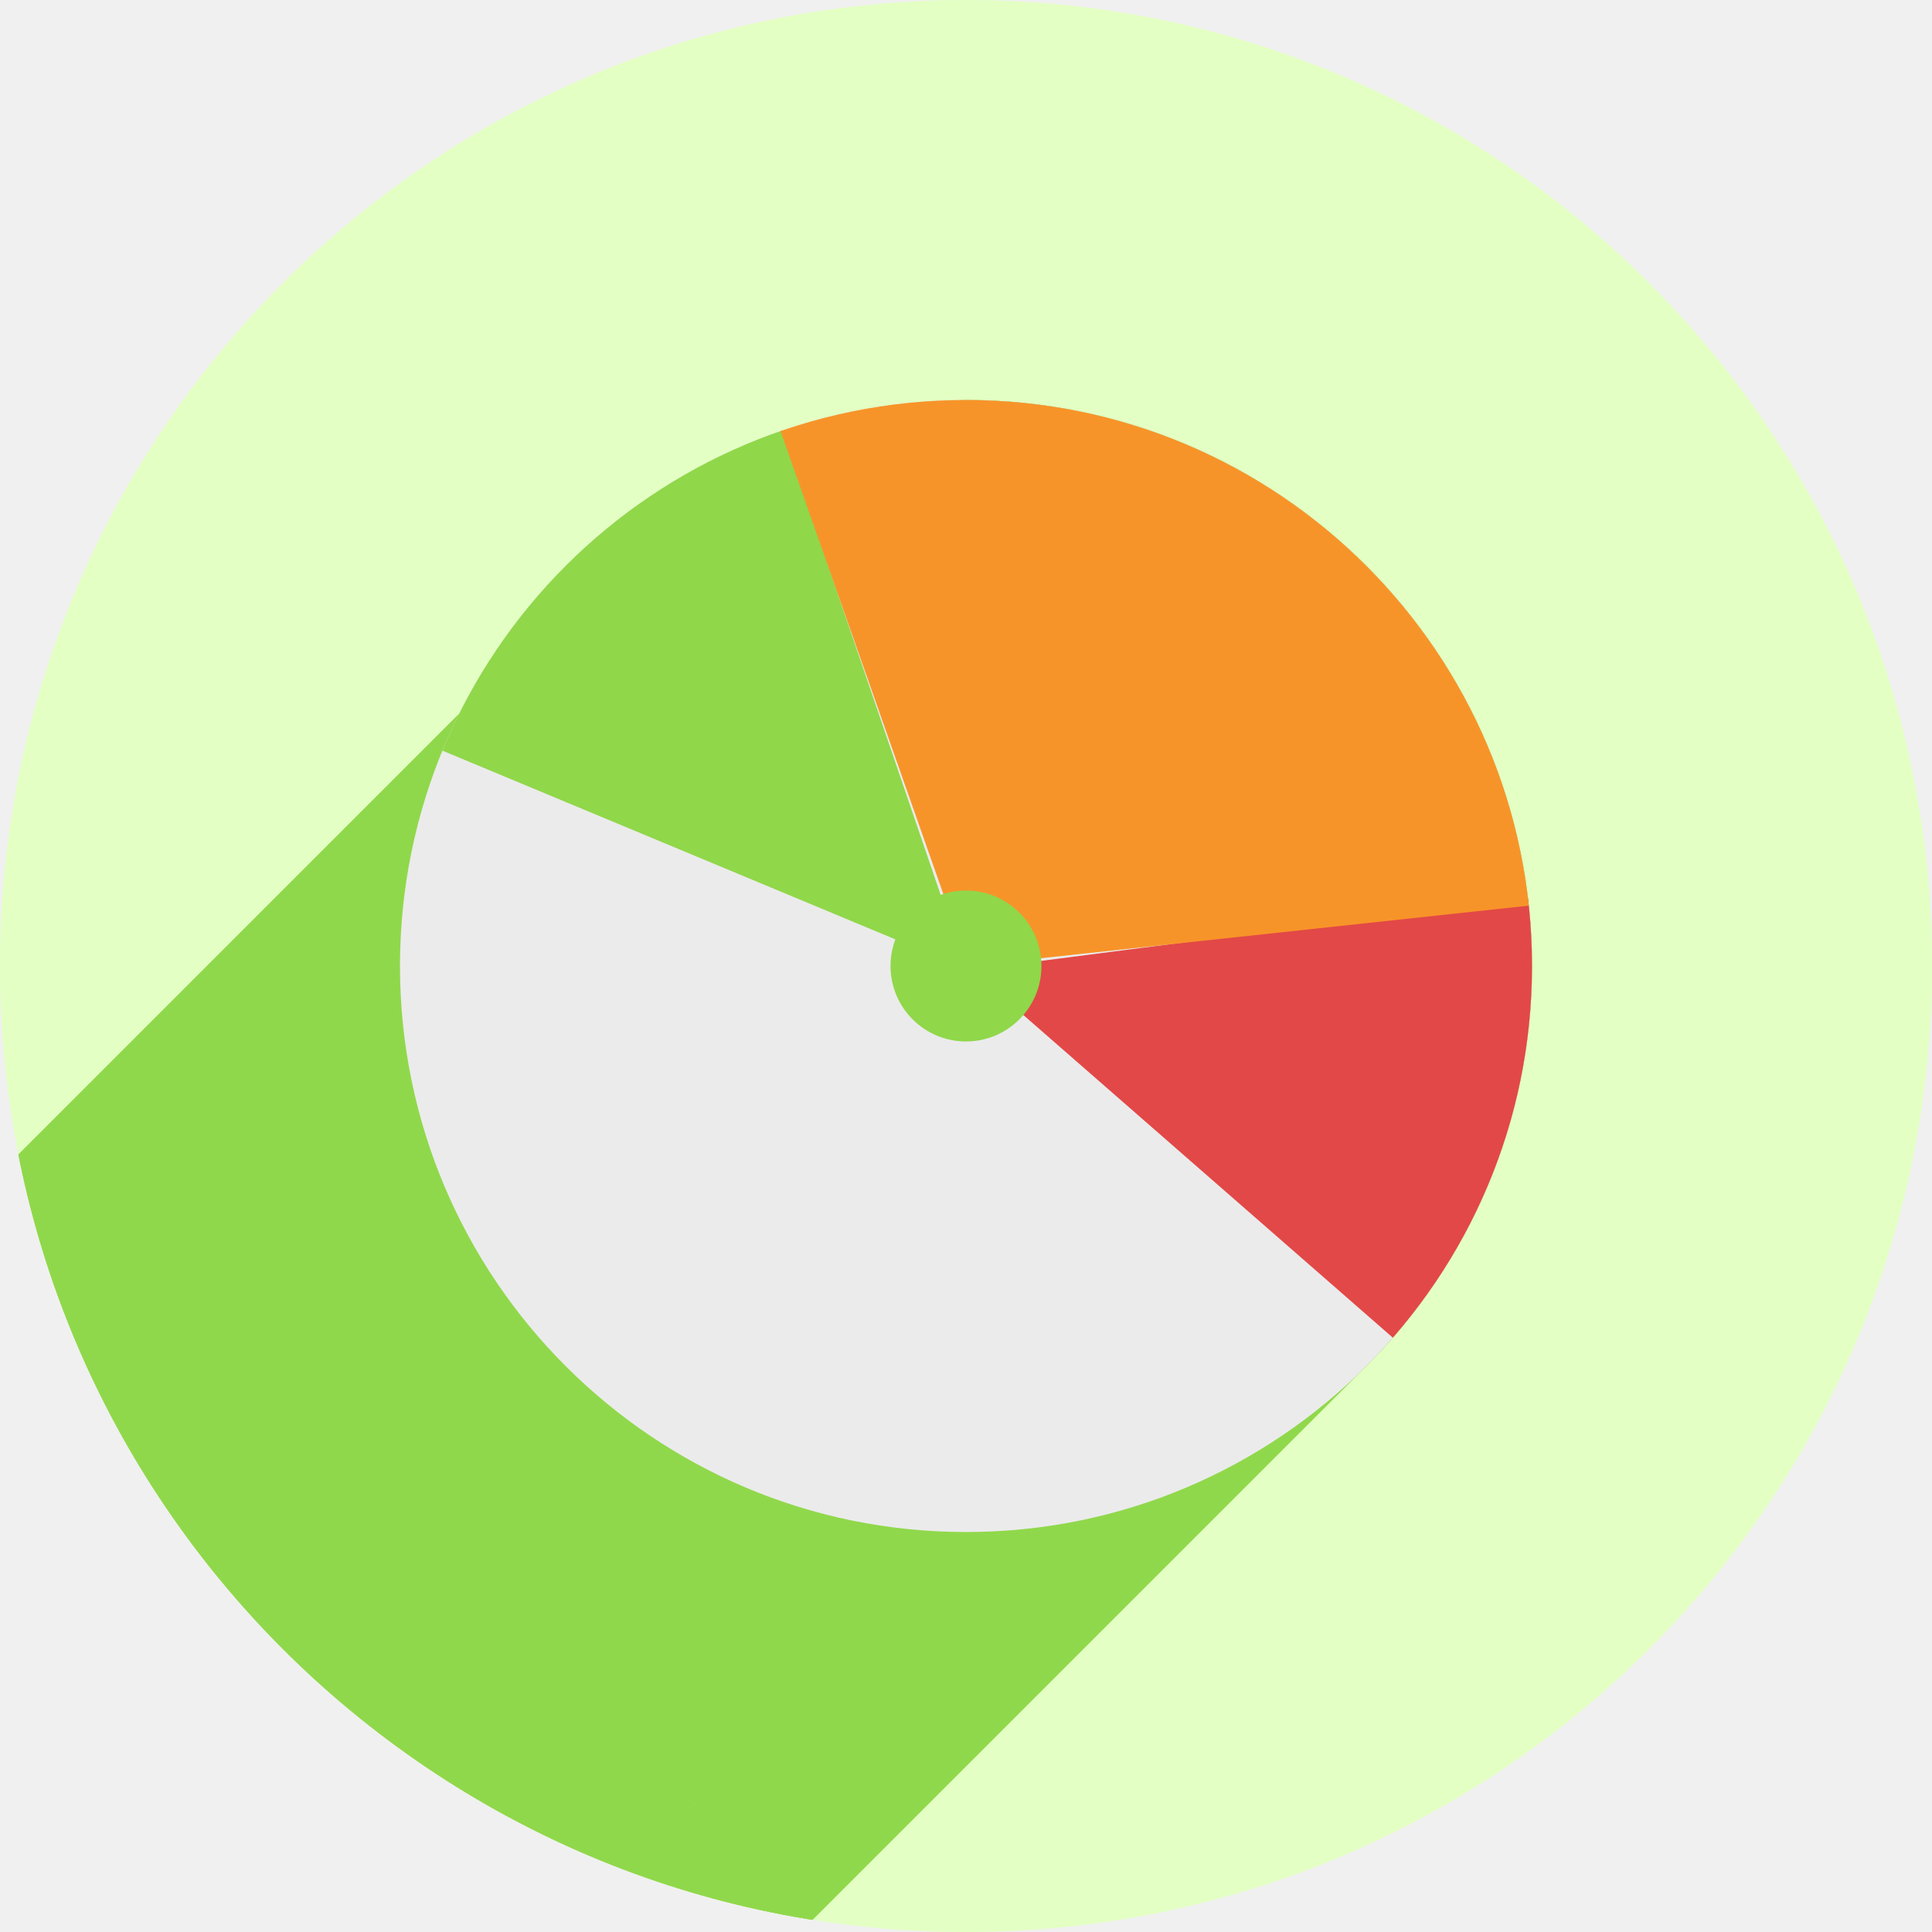
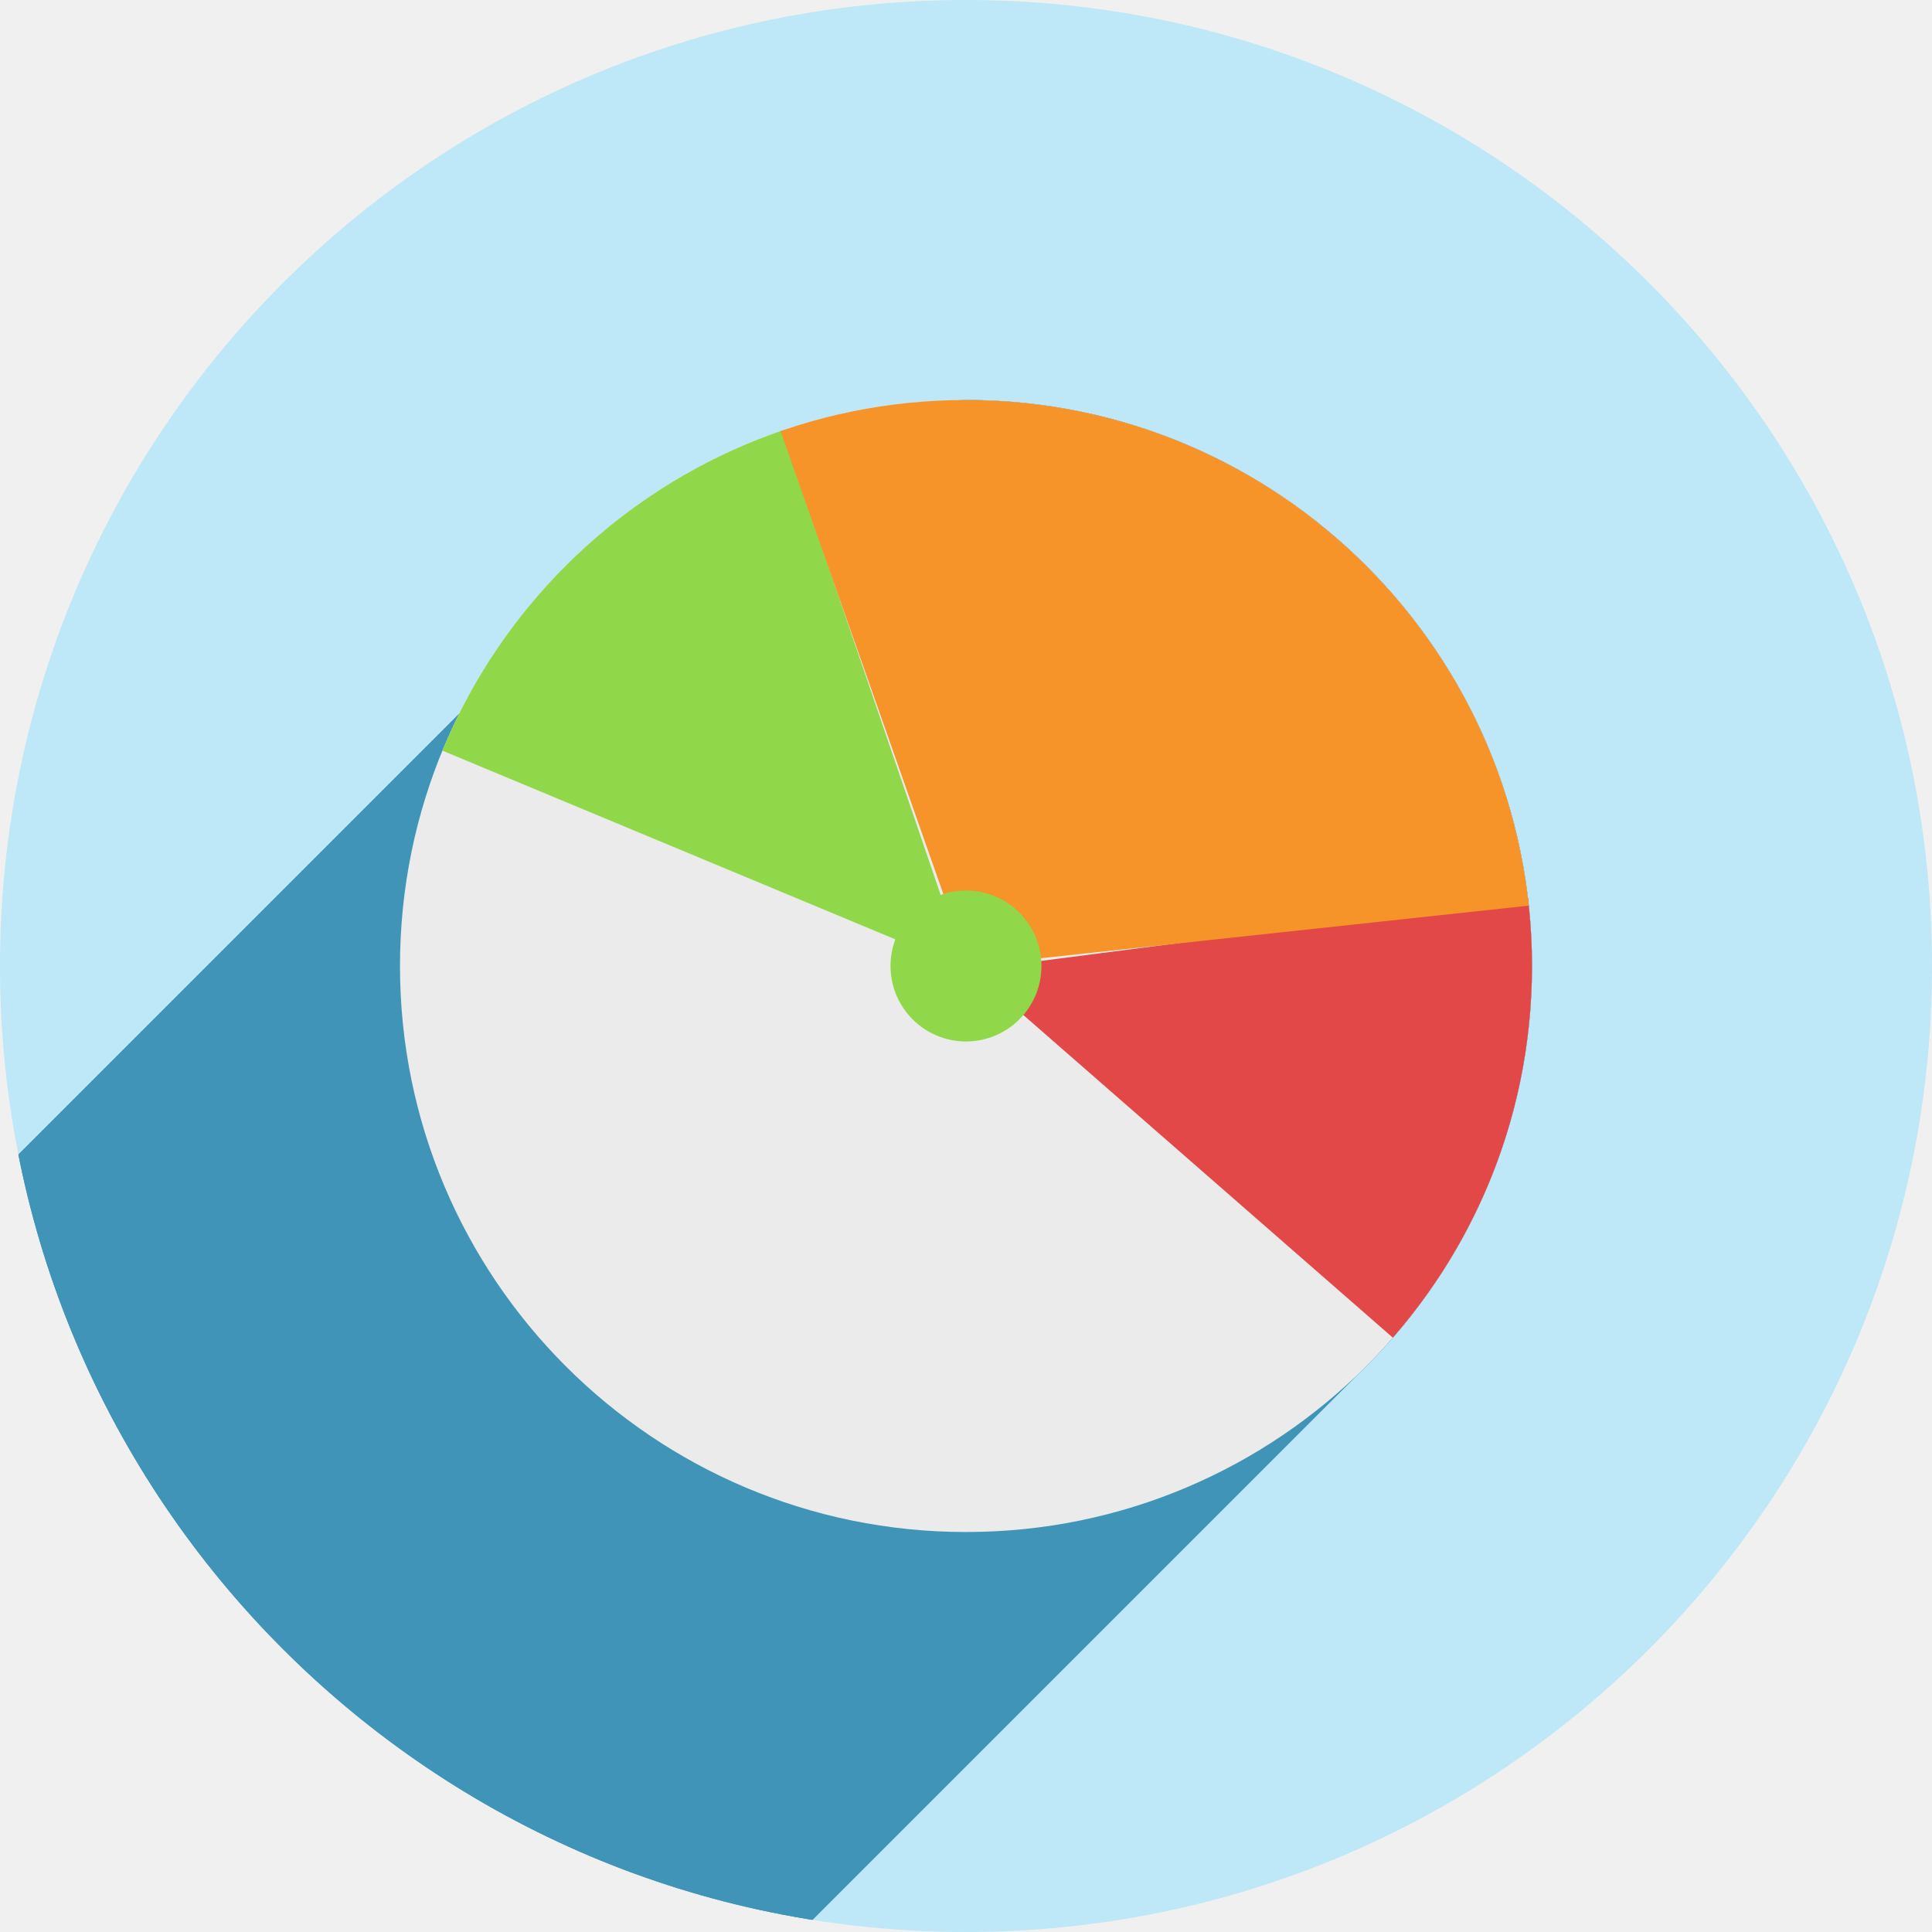
<svg xmlns="http://www.w3.org/2000/svg" xmlns:xlink="http://www.w3.org/1999/xlink" version="1.1" id="svg2" viewBox="0 0 256 256" height="256" width="256">
  <defs id="defs4">
    <clipPath id="clipPath5002" clipPathUnits="userSpaceOnUse">
      <g id="g5004">
        <path style="fill:#0f9d58;fill-opacity:1;stroke:none;stroke-width:4.858;stroke-linejoin:round;stroke-miterlimit:4;stroke-dasharray:none;stroke-opacity:1" d="M 88.118,249.435 C 46.103,235.291 14.771,201.687 4.134,159.361 1.338,148.236 0.923,144.163 0.926,127.889 0.928,117.472 1.134,112.014 1.658,108.541 4.465,89.913 12.177,70.638 23.043,55.086 c 3.959,-5.666 8.345,-10.931 9.102,-10.926 0.328,0.002 10.489,18.31 22.579,40.683 12.09,22.373 22.375,41.335 22.854,42.136 0.479,0.802 0.925,2.441 0.99,3.643 0.343,6.316 2.524,14.21 5.642,20.423 2.954,5.887 5.065,8.733 10.435,14.067 6.714,6.67 12.889,10.286 21.732,12.729 3.166,0.874 5.105,1.05 11.575,1.05 8.826,0 12.602,-0.762 19.264,-3.887 2.046,-0.96 3.937,-1.665 4.202,-1.568 0.265,0.097 -11.056,17.665 -25.157,39.038 l -25.639,38.861 -3.094,0.112 c -2.555,0.093 -4.195,-0.258 -9.409,-2.014 z" id="path5006" transform="translate(0,796.3622)" />
        <path style="fill:#f4b400;fill-opacity:1;stroke:none;stroke-width:4.858;stroke-linejoin:round;stroke-miterlimit:4;stroke-dasharray:none;stroke-opacity:1" d="m 112.36,1051.517 c -10.001,-1.45 -12.156,-1.82 -12.532,-2.156 -0.249,-0.222 1.738,-3.748 4.55,-8.072 7.166,-11.021 49.772,-74.648 50.259,-75.055 3.575,-2.992 8.635,-8.041 10.575,-10.554 3.362,-4.353 7.558,-12.914 9.065,-18.494 6.193,-22.925 -2.593,-47.152 -21.7,-59.837 l -2.961,-1.966 17.025,0.296 c 9.364,0.163 31.17,0.434 48.459,0.603 l 31.435,0.307 1.546,4.189 c 2.246,6.086 4.678,15.095 5.935,21.982 1.525,8.36 1.925,28.859 0.739,37.828 -3.08,23.278 -12.813,45.72 -27.802,64.106 -20.476,25.117 -51.46,42.197 -84.146,46.389 -5.312,0.681 -26.646,0.986 -30.446,0.436 z" id="path5008" />
        <path style="fill:#db4437;fill-opacity:1;stroke:none;stroke-width:10;stroke-linejoin:round;stroke-miterlimit:4;stroke-dasharray:none;stroke-opacity:1" d="M 67.99,108.873 C 41.284,59.576 33.29,45.149 32.234,44.345 31.651,43.901 32.811,42.55 38.696,36.815 53.436,22.45 68.809,13.041 87.839,6.736 101.687,2.148 112.582,0.437 127.951,0.437 c 21.31,0 37.805,3.81 56.835,13.126 25.294,12.383 46.194,33.579 58.52,59.346 1.611,3.369 2.93,6.372 2.93,6.675 0,0.56 -10.549,0.495 -71.165,-0.437 l -24.288,-0.374 -3.931,-1.764 c -6.757,-3.033 -10.646,-3.84 -18.658,-3.868 -5.03,-0.018 -7.979,0.208 -10.316,0.788 -14.508,3.604 -26.283,12.948 -33.292,26.419 -3.585,6.891 -5.247,13.082 -6.332,23.583 l -0.337,3.267 -9.927,-18.326 z" id="path5010" transform="translate(0,796.3622)" />
      </g>
    </clipPath>
    <radialGradient gradientUnits="userSpaceOnUse" gradientTransform="matrix(0.7100982,0,0,-0.6966773,-12.93118,1000.262)" r="322.22" cy="216.92" cx="278.96" id="SVGID21">
      <stop id="stop131" stop-color="#ffffff" offset="0.119" />
      <stop id="stop133" stop-color="#fffffa" offset="0.122" />
      <stop id="stop135" stop-color="#ffe560" offset="0.25" />
      <stop id="stop137" stop-color="#ffdf56" offset="0.287" />
      <stop id="stop139" stop-color="#f8d03b" offset="0.347" />
      <stop id="stop141" stop-color="#f0be1b" offset="0.406" />
      <stop id="stop143" stop-color="#eb9d23" offset="0.473" />
      <stop id="stop145" stop-color="#e57c27" offset="0.548" />
      <stop id="stop147" stop-color="#dd5626" offset="0.765" />
      <stop id="stop149" stop-color="#c33a28" offset="0.903" />
      <stop id="stop151" stop-color="#b02228" offset="1" />
    </radialGradient>
    <clipPath id="clipPath6128" clipPathUnits="userSpaceOnUse">
      <circle style="opacity:1;fill:#4285f4;fill-opacity:1;stroke:none;stroke-width:20.52;stroke-linecap:round;stroke-linejoin:round;stroke-miterlimit:4;stroke-dasharray:none;stroke-opacity:1" id="circle6130" cx="128" cy="925.362" r="128" />
    </clipPath>
    <clipPath clipPathUnits="userSpaceOnUse" id="clipPath6618">
      <circle style="opacity:1;fill:#4285f4;fill-opacity:1;stroke:none;stroke-width:20.52;stroke-linecap:round;stroke-linejoin:round;stroke-miterlimit:4;stroke-dasharray:none;stroke-opacity:1" id="circle6620" cx="128" cy="925.362" r="128" />
    </clipPath>
    <clipPath id="clipPath6303" clipPathUnits="userSpaceOnUse">
      <circle style="opacity:1;fill:#7f76d5;fill-opacity:1;stroke:none;stroke-width:20.52;stroke-linecap:round;stroke-linejoin:round;stroke-miterlimit:4;stroke-dasharray:none;stroke-opacity:1" id="circle6305" cx="129.646" cy="917.891" r="103.422" />
    </clipPath>
    <linearGradient gradientTransform="matrix(0.9988776,1.7001398e-4,-1.7001398e-4,0.9988776,74.90256,898.5766)" gradientUnits="userSpaceOnUse" xlink:href="#linearGradient9111" id="linearGradient3964" y2="72.578" x2="30.155" y1="104.15" x1="70.08" />
    <linearGradient id="linearGradient9111">
      <stop offset="0" style="stop-color:#729fcf;stop-opacity:1" id="stop9113" />
      <stop offset="1" style="stop-color:#ffffff;stop-opacity:1" id="stop9115" />
    </linearGradient>
    <radialGradient spreadMethod="pad" gradientTransform="matrix(0.7838606,-0.3544571,0.145921,0.3226953,83.18008,971.7696)" gradientUnits="userSpaceOnUse" xlink:href="#linearGradient9111" id="radialGradient3966" fy="65.426" fx="78.837" r="36.617" cy="65.426" cx="78.837" />
    <linearGradient gradientUnits="userSpaceOnUse" xlink:href="#linearGradient9111" id="linearGradient3968" y2="162.244" x2="185.184" y1="178.868" x1="185.184" />
    <radialGradient gradientTransform="matrix(1.765929,0,0,3.004776,-141.8381,-325.2632)" gradientUnits="userSpaceOnUse" xlink:href="#linearGradient9111" id="radialGradient3970" fy="162.244" fx="185.184" r="8.312" cy="162.244" cx="185.184" />
    <radialGradient gradientTransform="matrix(1.765929,0,0,3.004776,-141.8381,-325.2632)" gradientUnits="userSpaceOnUse" xlink:href="#linearGradient9111" id="radialGradient3974" fy="162.244" fx="185.184" r="8.312" cy="162.244" cx="185.184" />
    <radialGradient gradientTransform="matrix(5.220978,-0.4611487,0.563626,6.381194,-164.3163,460.8979)" gradientUnits="userSpaceOnUse" xlink:href="#linearGradient2762" id="radialGradient3976" fy="72.532" fx="46.133" r="0.288" cy="72.532" cx="46.133" />
    <linearGradient id="linearGradient2762">
      <stop offset="0" style="stop-color:#000000;stop-opacity:0.706" id="stop2764" />
      <stop offset="0.4" style="stop-color:#000000;stop-opacity:0.353" id="stop4540" />
      <stop offset="1" style="stop-color:#000000;stop-opacity:0" id="stop2766" />
    </linearGradient>
    <radialGradient gradientTransform="matrix(5.171659,0.8515805,-1.04082,6.320915,-39.20578,405.0316)" gradientUnits="userSpaceOnUse" xlink:href="#linearGradient2762" id="radialGradient3978" fy="72.532" fx="46.133" r="0.288" cy="72.532" cx="46.133" />
    <radialGradient gradientTransform="matrix(4.976476,0.2465705,-0.8979411,18.12302,-49.76491,-422.1482)" gradientUnits="userSpaceOnUse" xlink:href="#linearGradient12684" id="radialGradient3980" fy="72.108" fx="47.305" r="0.5" cy="72.108" cx="47.305" />
    <linearGradient id="linearGradient12684">
      <stop offset="0" style="stop-color:#ffffff;stop-opacity:1" id="stop12686" />
      <stop offset="0.35" style="stop-color:#ffffff;stop-opacity:0.845" id="stop12692" />
      <stop offset="1" style="stop-color:#ffffff;stop-opacity:0" id="stop12688" />
    </linearGradient>
    <radialGradient gradientTransform="matrix(3.292897,-0.3347118,0.1677653,1.650469,-101.9924,818.3146)" gradientUnits="userSpaceOnUse" xlink:href="#linearGradient9111" id="radialGradient3982" fy="141.292" fx="67.905" r="21.289" cy="141.292" cx="67.905" />
    <linearGradient gradientTransform="matrix(0.9988776,1.7001398e-4,-1.7001398e-4,0.9988776,74.90256,898.5766)" gradientUnits="userSpaceOnUse" xlink:href="#linearGradient9111" id="linearGradient3984" y2="62.983" x2="82.408" y1="104.455" x1="32.878" />
    <clipPath clipPathUnits="userSpaceOnUse" id="clipPath8646">
      <circle style="opacity:1;fill:#7f76d5;fill-opacity:1;stroke:none;stroke-width:20.52;stroke-linecap:round;stroke-linejoin:round;stroke-miterlimit:4;stroke-dasharray:none;stroke-opacity:1" id="circle8648" cx="130.477" cy="919.253" r="115.937" />
    </clipPath>
    <clipPath id="clipPath4448" clipPathUnits="userSpaceOnUse">
      <circle style="opacity:1;fill:#8dc458;fill-opacity:1;stroke:none;stroke-width:20.52;stroke-linecap:round;stroke-linejoin:round;stroke-miterlimit:4;stroke-dasharray:none;stroke-opacity:1" id="circle4450" cx="128" cy="128" r="128" />
    </clipPath>
    <clipPath id="clipPath4227" clipPathUnits="userSpaceOnUse">
      <circle style="fill:#ffffff;fill-opacity:1;stroke:none" id="circle4229" cx="98.752" cy="924.362" r="50" />
    </clipPath>
    <clipPath id="clipPath4233" clipPathUnits="userSpaceOnUse">
      <circle style="fill:#ffffff;fill-opacity:1;stroke:none" id="circle4235" cx="98.752" cy="924.362" r="50" />
    </clipPath>
    <clipPath id="clipPath4239" clipPathUnits="userSpaceOnUse">
      <circle style="fill:#ffffff;fill-opacity:1;stroke:none" id="circle4241" cx="98.752" cy="924.362" r="50" />
    </clipPath>
    <clipPath clipPathUnits="userSpaceOnUse" id="clipPath3553">
      <circle style="opacity:1;fill:#31afe1;fill-opacity:1;stroke:none;stroke-width:20.52;stroke-linecap:round;stroke-linejoin:round;stroke-miterlimit:4;stroke-dasharray:none;stroke-opacity:1" id="circle3555" cx="128" cy="924.362" r="128" />
    </clipPath>
  </defs>
  <g id="layer1" transform="translate(0,-796.3622)">
-     <circle r="128" cy="924.362" cx="128" id="path4152" style="opacity:1;fill:#e3ffc3;fill-opacity:1;stroke:none;stroke-width:20.52;stroke-linecap:round;stroke-linejoin:round;stroke-miterlimit:4;stroke-dasharray:none;stroke-opacity:1" />
-     <g id="g3463" clip-path="url(#clipPath3553)" style="fill:#90d84b;fill-opacity:1">
-       <g id="g3465" style="fill:#90d84b;fill-opacity:1;stroke:none">
-         <path id="path3467" d="M203.0 924.362C203.0 945.633 194.145 964.835 179.921 978.484L-32.211 1190.616C-17.987 1176.967 -9.132 1157.765 -9.132 1136.494Z" style="fill:#90d84b;fill-opacity:1" />
-         <path id="path3469" d="M179.921 978.484C166.446 991.415 148.151 999.362 128.0 999.362L-84.132 1211.494C-63.981 1211.494 -45.686 1203.547 -32.211 1190.616Z" style="fill:#90d84b;fill-opacity:1" />
-         <path id="path3471" d="M128.0 999.362C45.924 990.882 43.339 908.446 82.277 869.508L-129.855 1081.64C-168.793 1120.578 -166.208 1203.014 -84.132 1211.494Z" style="fill:#90d84b;fill-opacity:1" />
-         <path id="path3473" d="M82.277 869.508C94.064 857.721 109.656 849.92 128.0 849.362L-84.132 1061.494C-102.476 1062.052 -118.068 1069.853 -129.855 1081.64Z" style="fill:#90d84b;fill-opacity:1" />
-         <path id="path3475" d="M128.0 849.362C169.421 849.362 203.0 882.941 203.0 924.362L-9.132 1136.494C-9.132 1095.073 -42.711 1061.494 -84.132 1061.494Z" style="fill:#90d84b;fill-opacity:1" />
+     <circle r="128" cy="924.362" cx="128" id="path4152" style="opacity:1;fill:#bee7f8;fill-opacity:1;stroke:none;stroke-width:20.52;stroke-linecap:round;stroke-linejoin:round;stroke-miterlimit:4;stroke-dasharray:none;stroke-opacity:1" />
+     <g id="g3463" clip-path="url(#clipPath3553)" style="fill:#4094b7;fill-opacity:1">
+       <g id="g3465" style="fill:#4094b7;fill-opacity:1;stroke:none">
+         <path id="path3467" d="M203.0 924.362C203.0 945.633 194.145 964.835 179.921 978.484L-32.211 1190.616C-17.987 1176.967 -9.132 1157.765 -9.132 1136.494Z" style="fill:#4094b7;fill-opacity:1" />
+         <path id="path3469" d="M179.921 978.484C166.446 991.415 148.151 999.362 128.0 999.362L-84.132 1211.494C-63.981 1211.494 -45.686 1203.547 -32.211 1190.616Z" style="fill:#4094b7;fill-opacity:1" />
+         <path id="path3471" d="M128.0 999.362C45.924 990.882 43.339 908.446 82.277 869.508L-129.855 1081.64C-168.793 1120.578 -166.208 1203.014 -84.132 1211.494Z" style="fill:#4094b7;fill-opacity:1" />
+         <path id="path3473" d="M82.277 869.508C94.064 857.721 109.656 849.92 128.0 849.362L-84.132 1061.494C-102.476 1062.052 -118.068 1069.853 -129.855 1081.64Z" style="fill:#4094b7;fill-opacity:1" />
+         <path id="path3475" d="M128.0 849.362C169.421 849.362 203.0 882.941 203.0 924.362L-9.132 1136.494C-9.132 1095.073 -42.711 1061.494 -84.132 1061.494Z" style="fill:#4094b7;fill-opacity:1" />
      </g>
-       <path style="fill:#90d84b;fill-opacity:1;stroke:none" d="m 203,924.362 c 0,41.421 -33.579,75 -75,75 -106.922,-11.048 -78.942,-147.601 0,-150 41.421,0 75,33.579 75,75 z" id="path4213" />
+       <path style="fill:#4094b7;fill-opacity:1;stroke:none" d="m 203,924.362 c 0,41.421 -33.579,75 -75,75 -106.922,-11.048 -78.942,-147.601 0,-150 41.421,0 75,33.579 75,75 z" id="path4213" />
    </g>
    <circle style="fill:#ebebeb;fill-opacity:1;stroke:none" id="circle4197" cx="128" cy="924.362" r="75" />
    <circle style="fill:#ffffff;fill-opacity:1" id="circle4199" cx="128" cy="924.362" r="5.12" />
    <path style="fill:#90d74a;fill-opacity:1;fill-rule:evenodd;stroke:none;stroke-width:0.1;stroke-linecap:butt;stroke-linejoin:miter;stroke-miterlimit:4;stroke-dasharray:none;stroke-opacity:1" d="m 98.743,924.606 -19.749,-57.783 -32.914,35.84 z" id="path4201" clip-path="url(#clipPath4233)" transform="matrix(1.5,0,0,1.5,-20.12857,-462.1811)" />
    <path id="path4203" d="m 99.255,924.706 45.994,40.167 10.585,-47.495 z" style="fill:#e24847;fill-opacity:1;fill-rule:evenodd;stroke:none;stroke-width:0.1;stroke-linecap:butt;stroke-linejoin:miter;stroke-miterlimit:4;stroke-dasharray:none;stroke-opacity:1" clip-path="url(#clipPath4239)" transform="matrix(1.5,0,0,1.5,-20.12857,-462.1811)" />
    <path style="fill:#f79429;fill-opacity:1;fill-rule:evenodd;stroke:none;stroke-width:1px;stroke-linecap:butt;stroke-linejoin:miter;stroke-opacity:1" d="m 98.987,924.362 -20.236,-57.539 63.634,5.364 13.166,46.08 z" id="path4205" clip-path="url(#clipPath4227)" transform="matrix(1.5,0,0,1.5,-20.12857,-462.1811)" />
    <circle style="fill:#90d74a;fill-opacity:1;stroke:none;stroke-width:0.1;stroke-miterlimit:4;stroke-dasharray:none" id="circle4207" cx="128" cy="924.362" r="10" />
  </g>
</svg>
